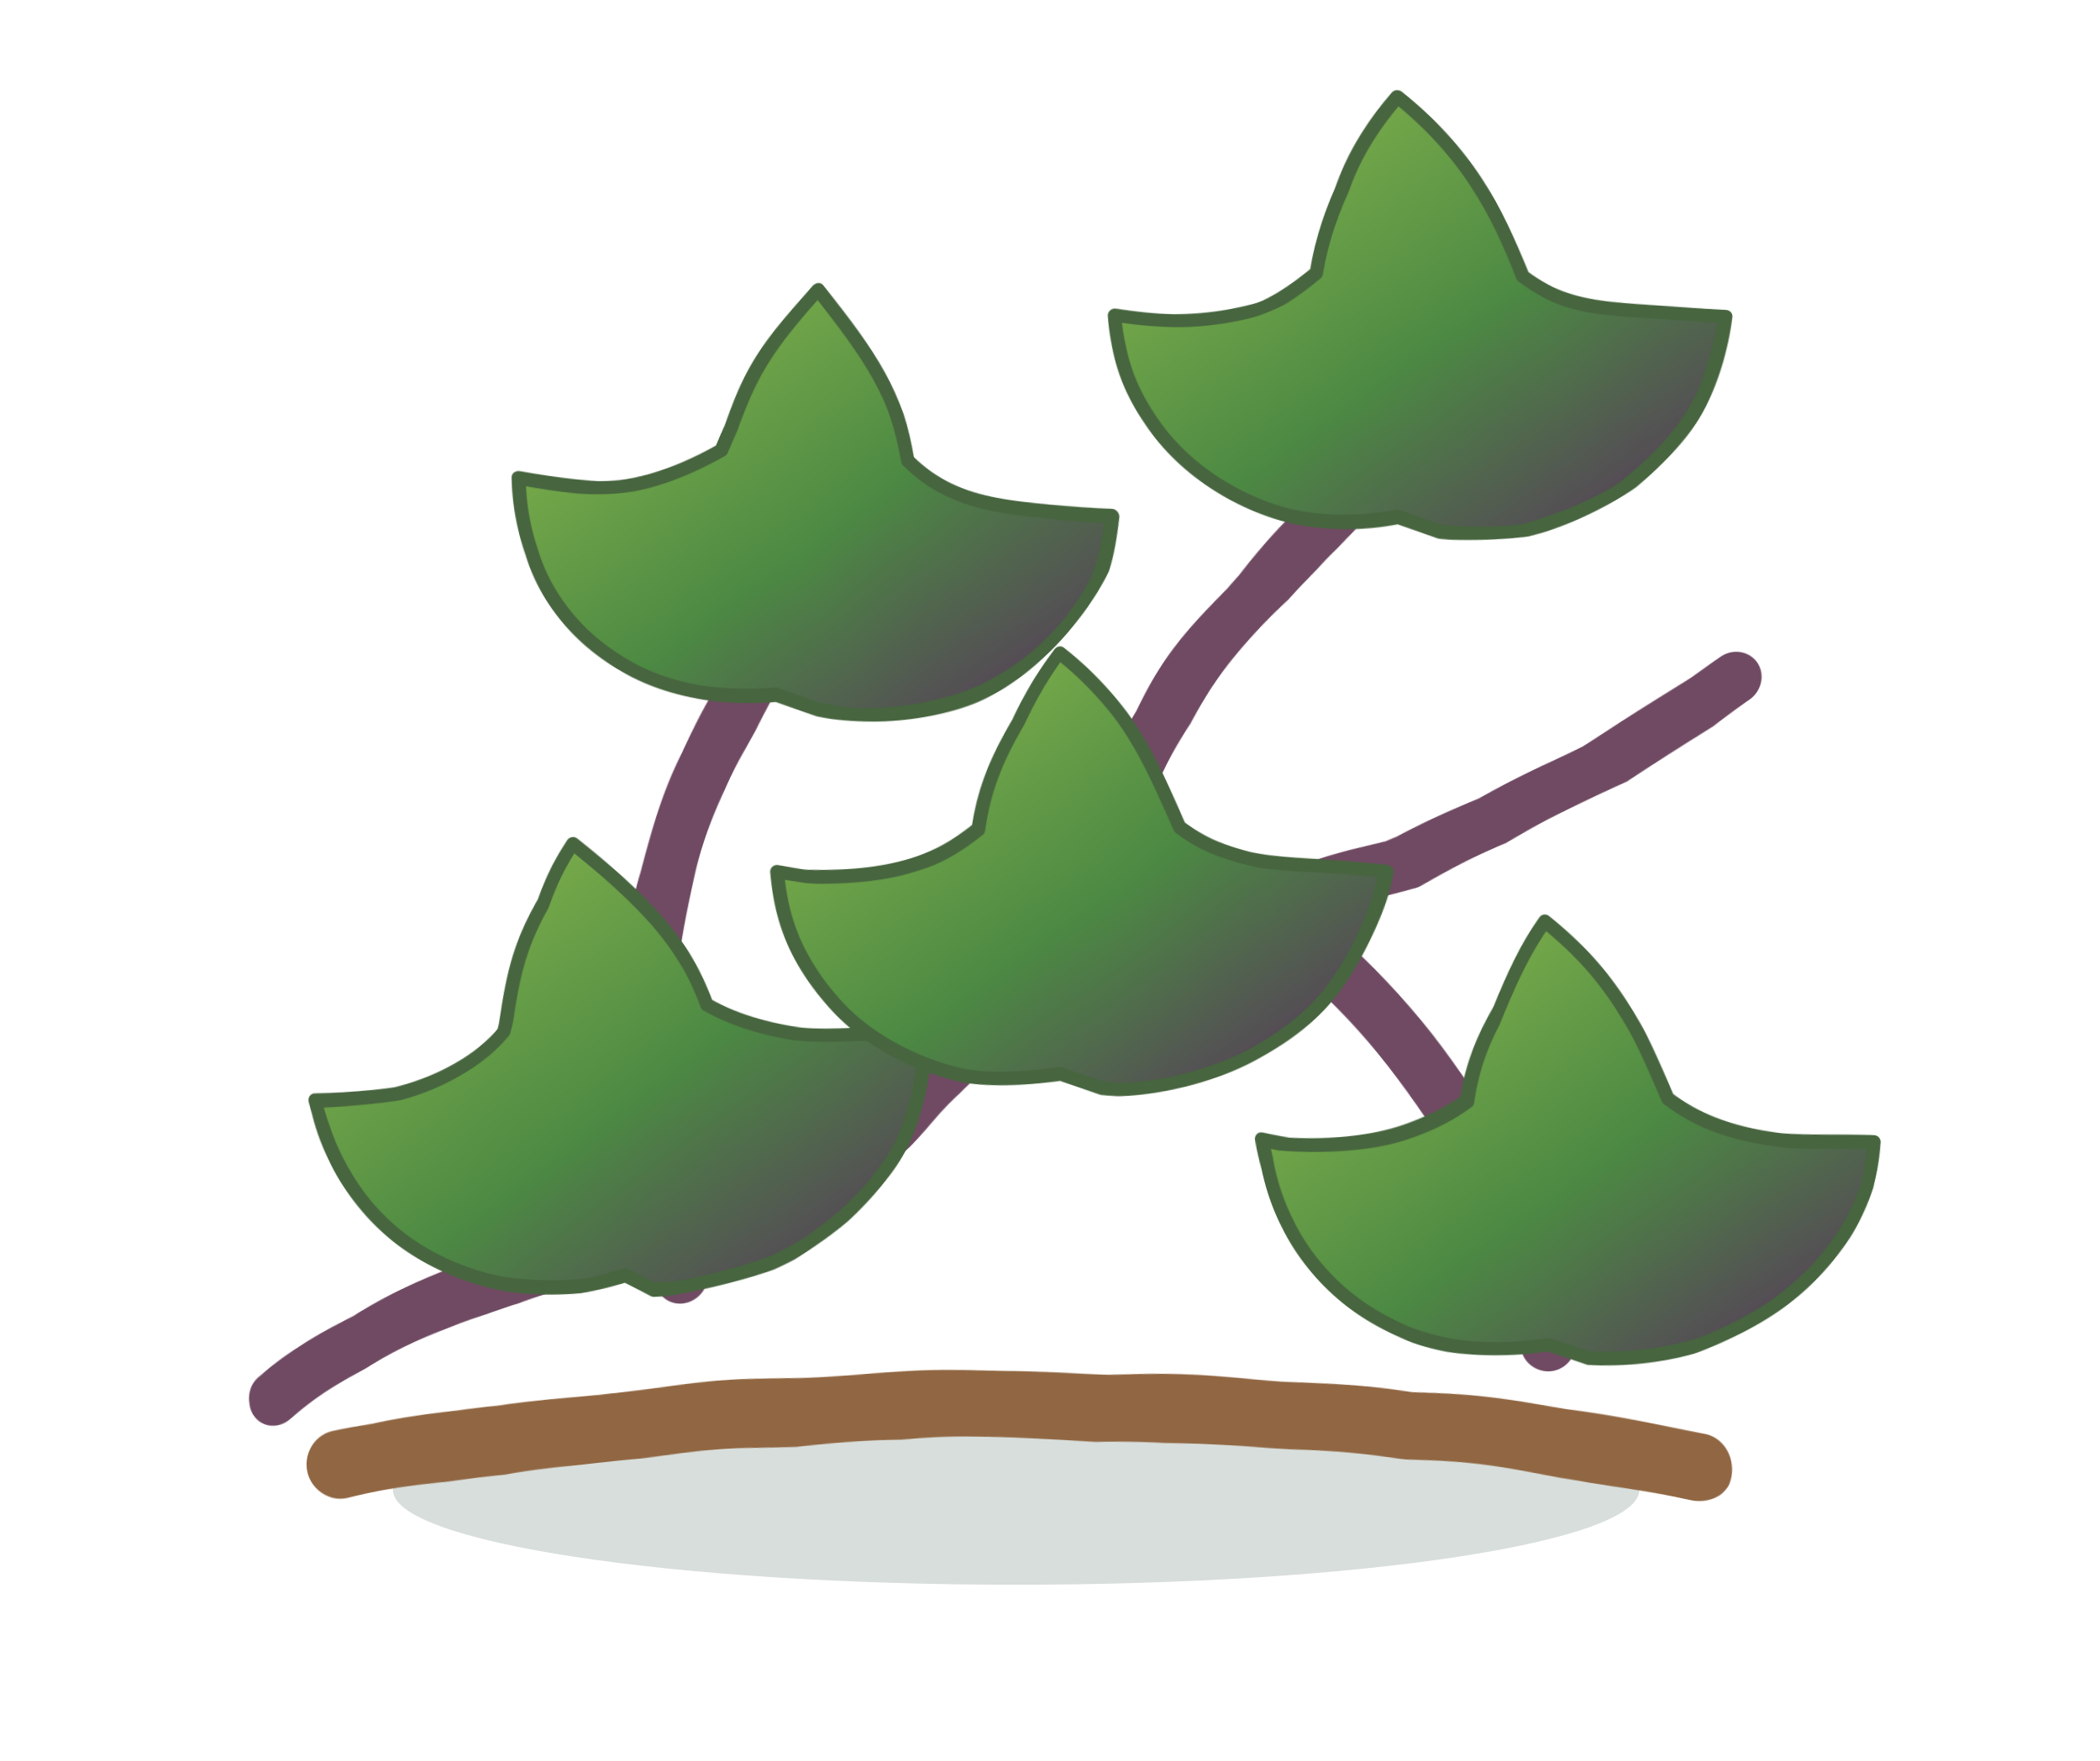
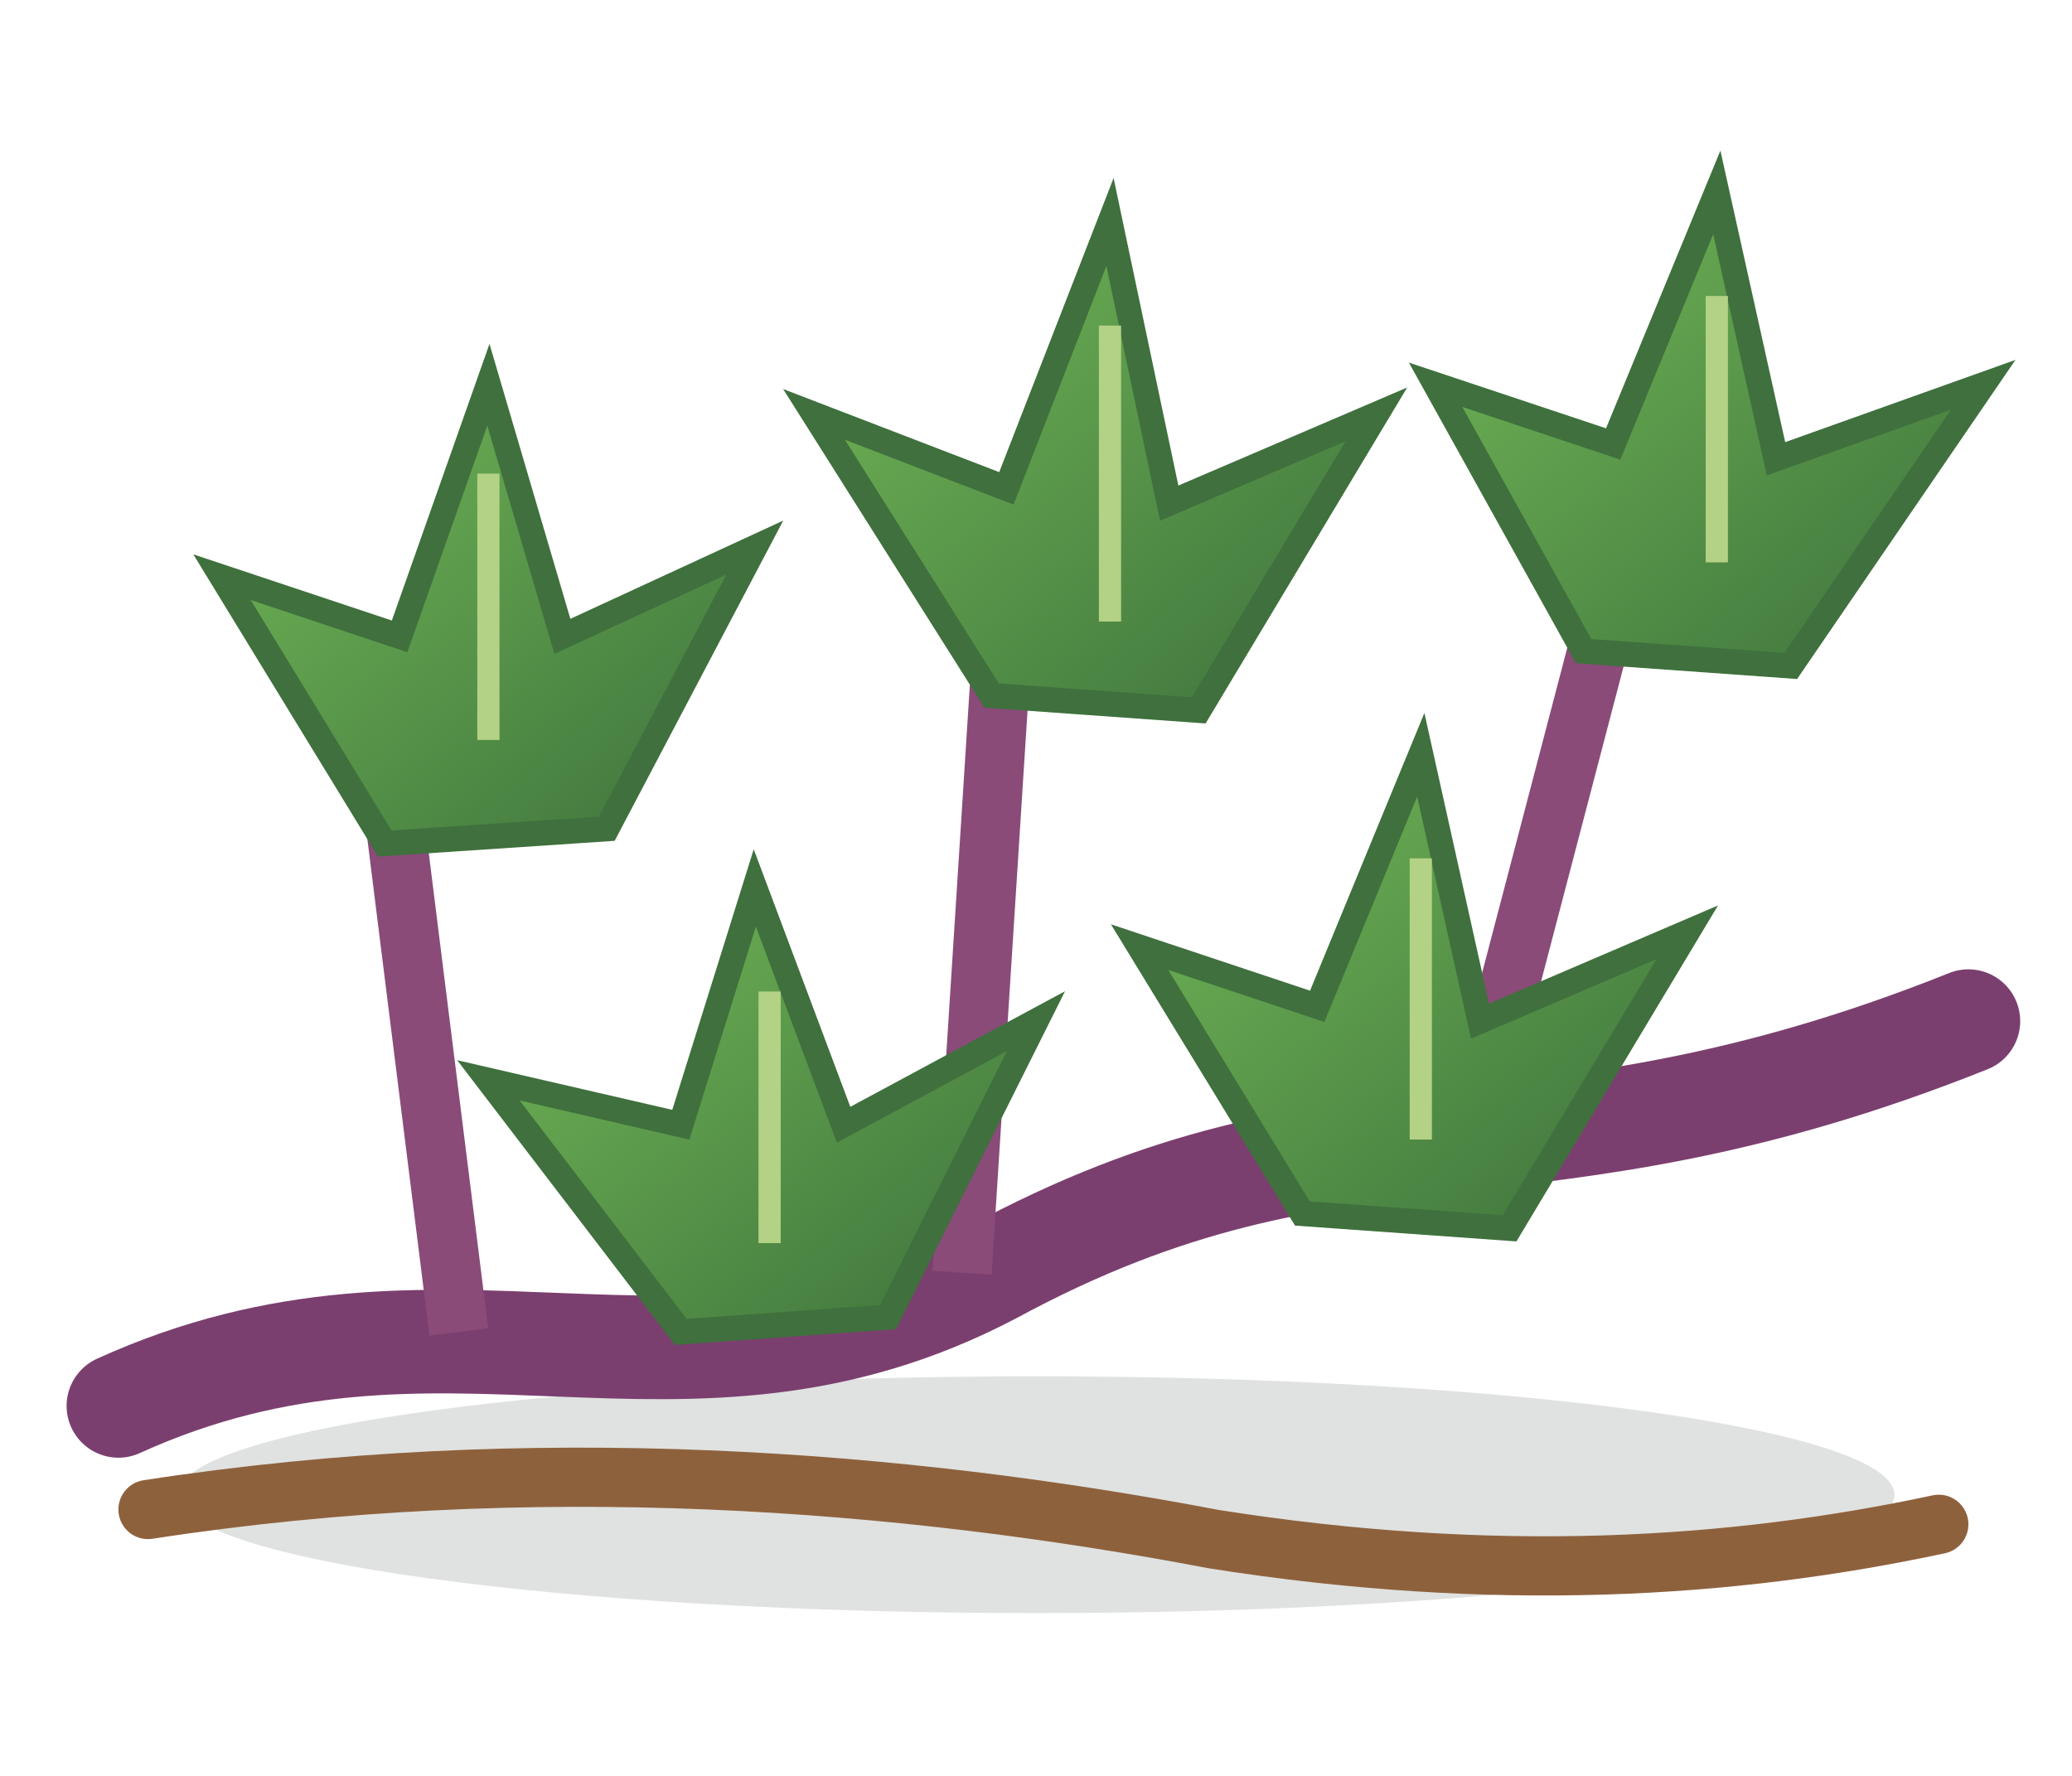
- <svg xmlns="http://www.w3.org/2000/svg" viewBox="-15 -20 155 130" role="img" aria-label="Mature sweet-potato shoots illustration">
+ <svg xmlns="http://www.w3.org/2000/svg" viewBox="0 0 140 120" role="img" aria-label="Mature sweet-potato shoots illustration">
  <defs>
-     <linearGradient id="leaf" x1="0" y1="0" x2="1" y2="1">
-       <stop stop-color="#91bd4d" />
-       <stop offset=".55" stop-color="#4c8943" />
-       <stop offset="1" stop-color="#58315d" />
+     <linearGradient id="l" x1="0" y1="0" x2="1" y2="1">
+       <stop stop-color="#74b957" />
+       <stop offset="1" stop-color="#3c713c" />
    </linearGradient>
-     <filter id="paint">
-       <feTurbulence baseFrequency=".045" numOctaves="2" seed="31" result="n" />
-       <feDisplacementMap in="SourceGraphic" in2="n" scale=".9" />
-     </filter>
  </defs>
-   <ellipse cx="60" cy="90" rx="46" ry="7" fill="#173a2b" opacity=".17" />
-   <g filter="url(#paint)" stroke-linecap="round" stroke-linejoin="round">
-     <path d="M5 83c19-15 35-8 47-22s32-11 61-31M35 74c-5-18-3-34 8-48M64 54c2-17 11-31 25-41M78 47c10 7 18 18 21 32" fill="none" stroke="#704a63" stroke-width="4" />
-     <path d="M42 31c-11 1-19-6-19-16 6 1 10 1 15-2 2-5 4-8 7-12 4 5 6 8 7 13 4 4 9 4 15 4-2 10-11 16-22 14Z" fill="url(#leaf)" stroke="#47653f" />
-     <path d="M88 18c-11 2-20-5-21-15 6 1 11 0 15-3 1-5 3-9 6-13 5 4 7 8 9 13 4 3 9 3 15 3-1 10-10 17-21 16Z" fill="url(#leaf)" stroke="#47653f" />
-     <path d="M31 74c-11 3-21-3-23-13 6 0 11-1 14-5 1-5 2-9 5-14 5 4 8 7 10 12 5 3 10 2 16 2 0 10-8 18-20 19Z" fill="url(#leaf)" stroke="#47653f" />
-     <path d="M63 59c-11 2-20-5-21-15 6 1 11 0 15-3 1-5 3-9 6-13 5 4 7 8 9 13 4 3 9 3 15 3-1 10-10 17-21 16Z" fill="url(#leaf)" stroke="#47653f" />
-     <path d="M99 79c-11 2-20-5-21-15 6 1 11 0 15-3 1-5 3-9 6-13 5 4 7 8 9 13 4 3 9 3 15 3-1 10-10 17-21 16Z" fill="url(#leaf)" stroke="#47653f" />
-     <path d="M10 88c27-6 72-6 100 0" fill="none" stroke="#916743" stroke-width="5" />
+   <ellipse cx="70" cy="101" rx="58" ry="8" fill="#263f2c" opacity=".15" />
+   <path d="M8 95c22-10 38 2 59-9 24-13 36-5 66-17" fill="none" stroke="#7b3f6f" stroke-width="7" stroke-linecap="round" />
+   <g fill="none" stroke="#8a4b79" stroke-width="4">
+     <path d="m31 90-5-40" />
+     <path d="m65 86 3-47" />
+     <path d="m99 78 11-42" />
  </g>
+   <g fill="url(#l)" stroke="#3f703d" stroke-width="1.7">
+     <path d="M26 57 15 39l12 4 6-17 5 17 13-6-10 19Z" />
+     <path d="m67 47-12-19 13 5 7-18 4 19 14-6-12 20Z" />
+     <path d="m107 44-10-18 12 4 7-17 4 18 14-5-13 19Z" />
+     <path d="M46 90 33 73l13 3 5-16 6 16 13-7-10 20Z" />
+     <path d="m88 82-11-18 12 4 7-17 4 18 14-6-12 20Z" />
+   </g>
+   <g fill="none" stroke="#b3d286" stroke-width="1.5">
+     <path d="M33 50 33 32m42 10V22m41 16V20M52 84V67m44 10V58" />
+   </g>
+   <path d="M10 102c26-4 51-2 72 2 19 3 35 2 49-1" fill="none" stroke="#8e613d" stroke-width="4" stroke-linecap="round" />
</svg>
